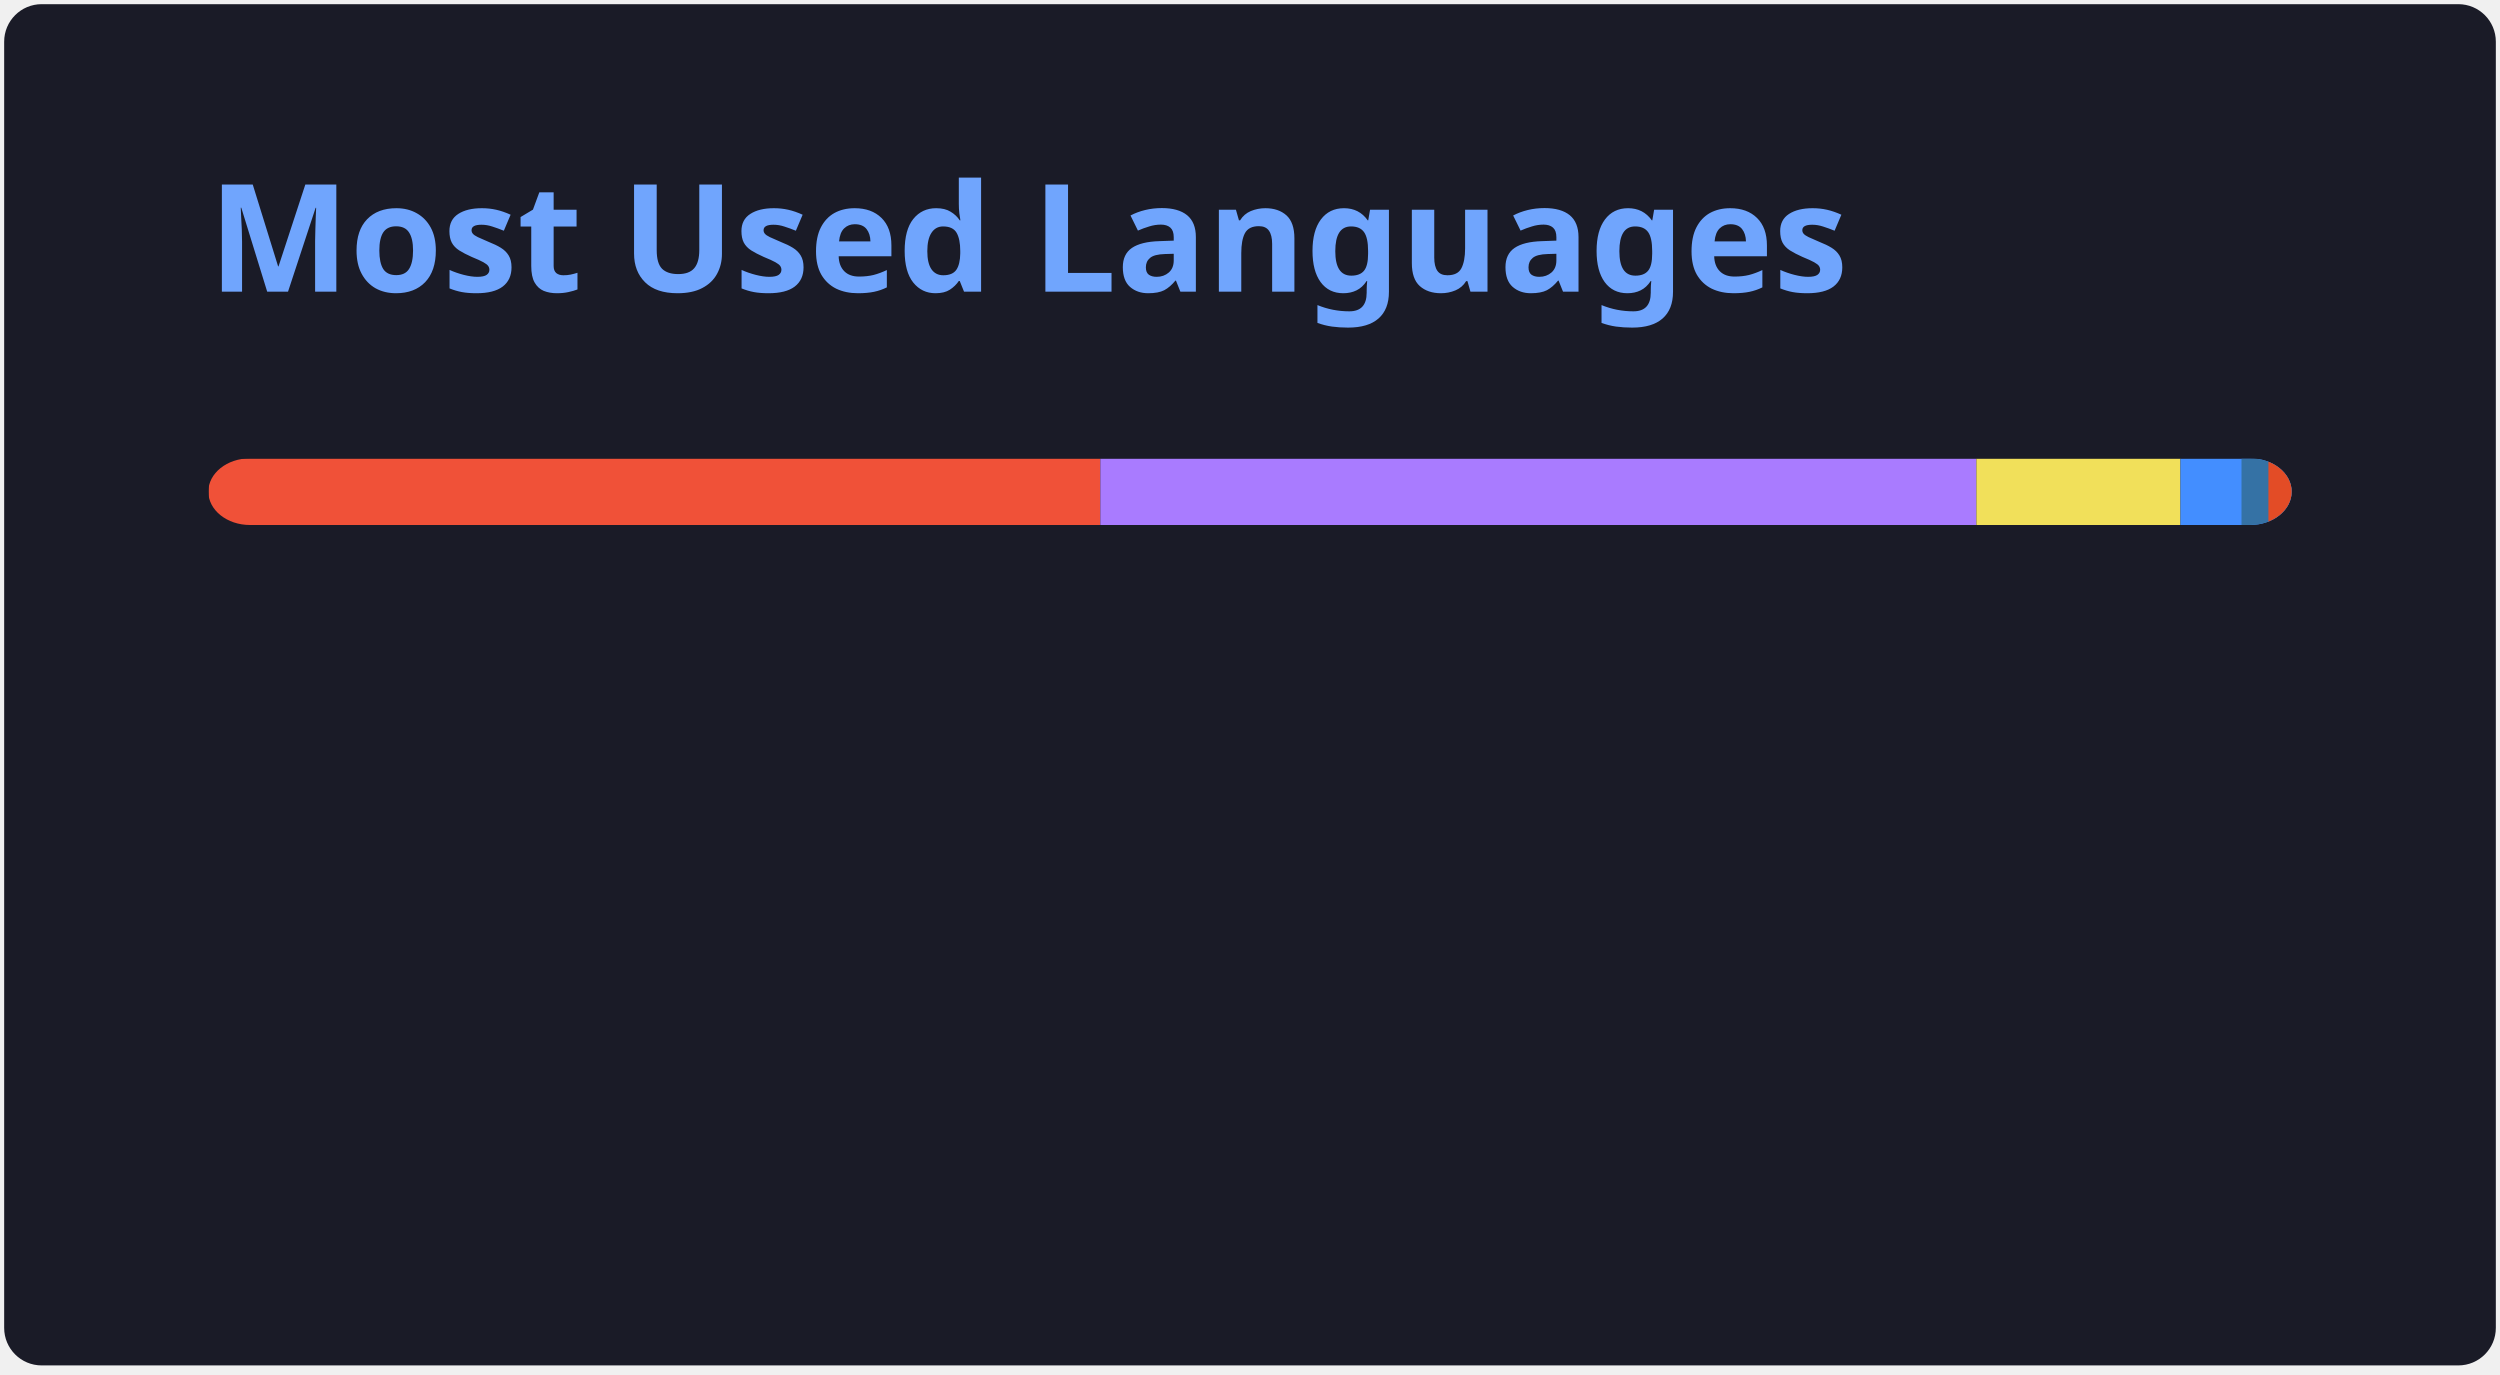
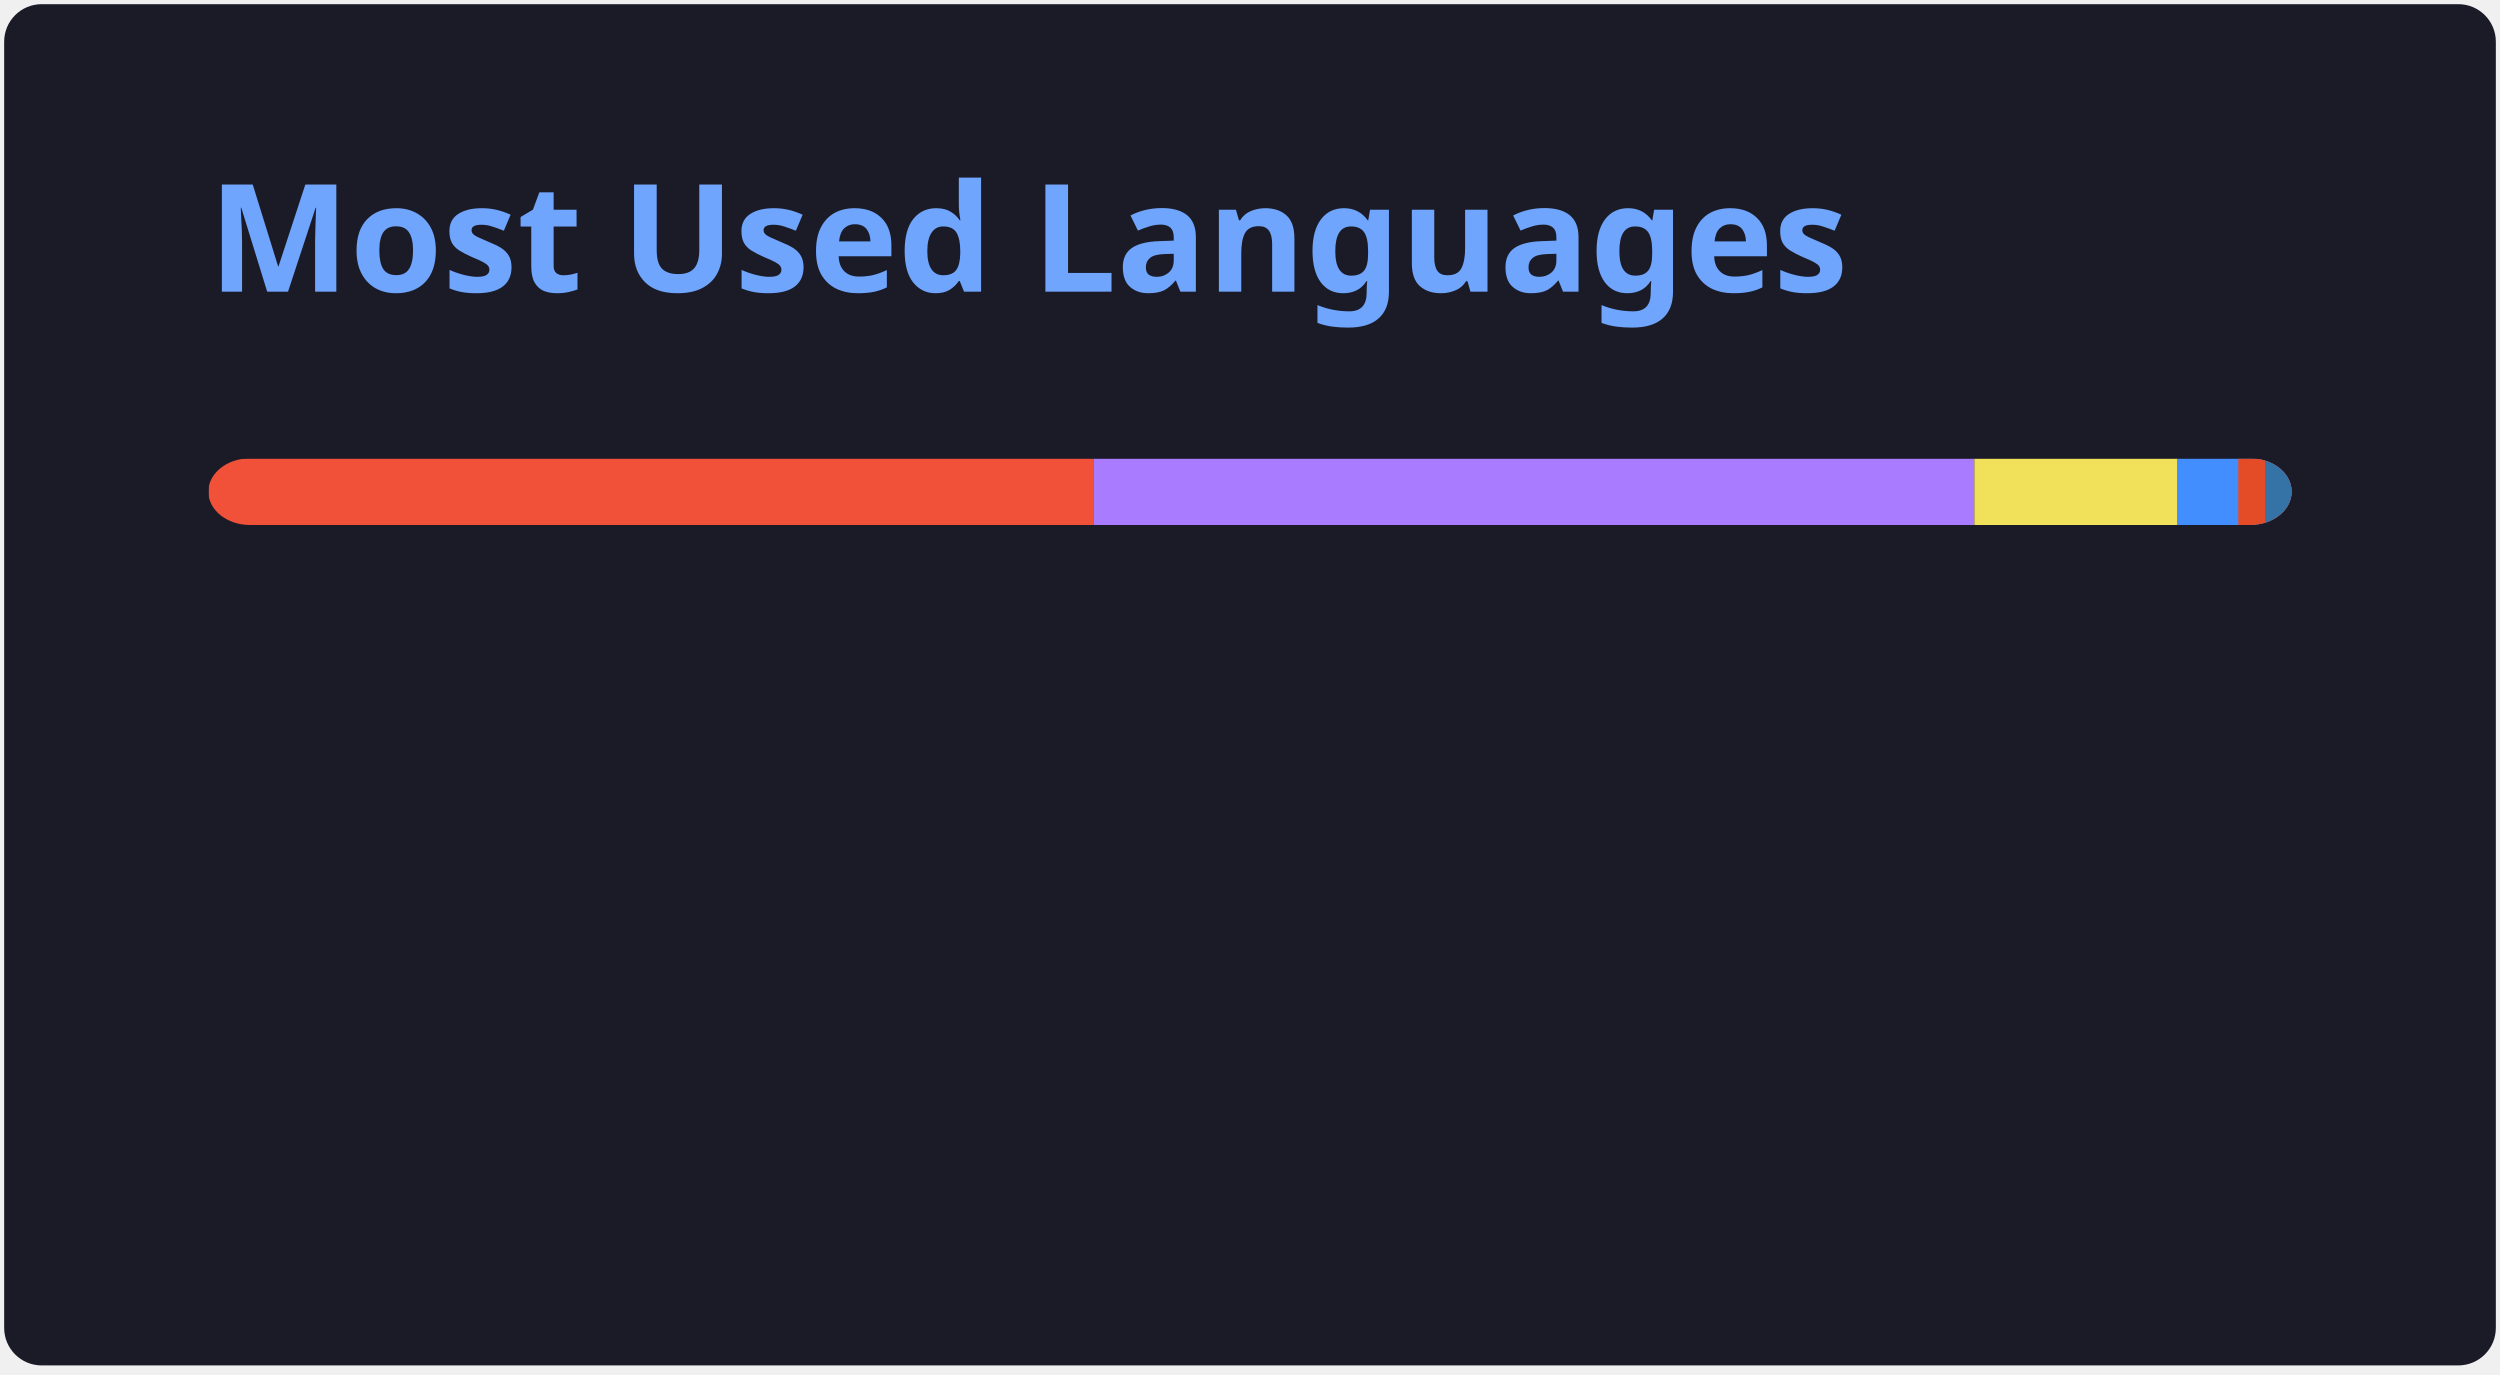
<svg xmlns="http://www.w3.org/2000/svg" width="300" height="165" viewBox="0 0 300 165" fill="none" role="img" aria-labelledby="descId">
  <style>
          .header {
            font: 600 18px 'Segoe UI', Ubuntu, Sans-Serif;
            fill: #70a5fd;
            animation: fadeInAnimation 0.8s ease-in-out forwards;
          }
          @supports(-moz-appearance: auto) {
            /* Selector detects Firefox */
            .header { font-size: 15.5px; }
          }
          
    @keyframes slideInAnimation {
      from {
        width: 0;
      }
      to {
        width: calc(100%-100px);
      }
    }
    @keyframes growWidthAnimation {
      from {
        width: 0;
      }
      to {
        width: 100%;
      }
    }
    .stat {
      font: 600 14px 'Segoe UI', Ubuntu, "Helvetica Neue", Sans-Serif; fill: #38bdae;
    }
    @supports(-moz-appearance: auto) {
      /* Selector detects Firefox */
      .stat { font-size:12px; }
    }
    .bold { font-weight: 700 }
    .lang-name {
      font: 400 11px "Segoe UI", Ubuntu, Sans-Serif;
      fill: #38bdae;
    }
    .stagger {
      opacity: 0;
      animation: fadeInAnimation 0.3s ease-in-out forwards;
    }
    #rect-mask rect{
      animation: slideInAnimation 1s ease-in-out forwards;
    }
    .lang-progress{
      animation: growWidthAnimation 0.6s ease-in-out forwards;
    }
    .progress-background { fill: #ddd; }
    
          

          
      /* Animations */
      @keyframes scaleInAnimation {
        from {
          transform: translate(-5px, 5px) scale(0);
        }
        to {
          transform: translate(-5px, 5px) scale(1);
        }
      }
      @keyframes fadeInAnimation {
        from {
          opacity: 0;
        }
        to {
          opacity: 1;
        }
      }
    
          
        </style>
  <defs>
          
          
        </defs>
  <rect data-testid="card-bg" class="card-bg" x="0.5" y="0.5" rx="4.5" height="99%" stroke="#e4e2e2" width="299" fill="#1a1b27" stroke-opacity="0" />
  <g data-testid="card-title" transform="translate(25, 35)">
    <g transform="translate(0, 0)">
      <text x="0" y="0" class="header" data-testid="header">Most Used Languages</text>
    </g>
  </g>
  <g data-testid="main-card-body" transform="translate(0, 55)">
    <svg data-testid="lang-items" x="25">
      <mask id="rect-mask">
        <rect x="0" y="0" width="250" height="8" fill="white" rx="5" />
      </mask>
-       <rect mask="url(#rect-mask)" data-testid="lang-progress" x="0" y="0" width="107.04" height="8" fill="#F05138" />
-       <rect mask="url(#rect-mask)" data-testid="lang-progress" x="107.04" y="0" width="105.13" height="8" fill="#A97BFF" />
-       <rect mask="url(#rect-mask)" data-testid="lang-progress" x="212.17" y="0" width="24.48" height="8" fill="#f1e05a" />
-       <rect mask="url(#rect-mask)" data-testid="lang-progress" x="236.65" y="0" width="17.33" height="8" fill="#438eff" />
-       <rect mask="url(#rect-mask)" data-testid="lang-progress" x="243.98" y="0" width="13.23" height="8" fill="#3572A5" />
-       <rect mask="url(#rect-mask)" data-testid="lang-progress" x="247.21" y="0" width="12.8" height="8" fill="#e34c26" />
+       <rect mask="url(#rect-mask)" data-testid="lang-progress" x="0" y="0" width="106.27" height="8" fill="#F05138" />
+       <rect mask="url(#rect-mask)" data-testid="lang-progress" x="106.27" y="0" width="105.65" height="8" fill="#A97BFF" />
+       <rect mask="url(#rect-mask)" data-testid="lang-progress" x="211.92" y="0" width="24.39" height="8" fill="#f1e05a" />
+       <rect mask="url(#rect-mask)" data-testid="lang-progress" x="236.31" y="0" width="17.28" height="8" fill="#438eff" />
+       <rect mask="url(#rect-mask)" data-testid="lang-progress" x="243.59" y="0" width="13.21" height="8" fill="#e34c26" />
+       <rect mask="url(#rect-mask)" data-testid="lang-progress" x="246.8" y="0" width="13.2" height="8" fill="#3572A5" />
      <g transform="translate(0, 25)">
        <g transform="translate(0, 0)">
          <g transform="translate(0, 0)">
            <g class="stagger" style="animation-delay: 450ms">
              <circle cx="5" cy="6" r="5" fill="#F05138" />
              <text data-testid="lang-name" x="15" y="10" class="lang-name">
-         Swift 42.82%
+         Swift 42.51%
      </text>
            </g>
          </g>
          <g transform="translate(0, 25)">
            <g class="stagger" style="animation-delay: 600ms">
              <circle cx="5" cy="6" r="5" fill="#A97BFF" />
              <text data-testid="lang-name" x="15" y="10" class="lang-name">
-         Kotlin 42.05%
+         Kotlin 42.26%
      </text>
            </g>
          </g>
          <g transform="translate(0, 50)">
            <g class="stagger" style="animation-delay: 750ms">
              <circle cx="5" cy="6" r="5" fill="#f1e05a" />
              <text data-testid="lang-name" x="15" y="10" class="lang-name">
-         JavaScript 9.79%
+         JavaScript 9.75%
      </text>
            </g>
          </g>
        </g>
        <g transform="translate(150, 0)">
          <g transform="translate(0, 0)">
            <g class="stagger" style="animation-delay: 450ms">
              <circle cx="5" cy="6" r="5" fill="#438eff" />
              <text data-testid="lang-name" x="15" y="10" class="lang-name">
-         Objective-C 2.93%
+         Objective-C 2.91%
      </text>
            </g>
          </g>
          <g transform="translate(0, 25)">
            <g class="stagger" style="animation-delay: 600ms">
-               <circle cx="5" cy="6" r="5" fill="#3572A5" />
+               <circle cx="5" cy="6" r="5" fill="#e34c26" />
              <text data-testid="lang-name" x="15" y="10" class="lang-name">
-         Python 1.29%
+         HTML 1.28%
      </text>
            </g>
          </g>
          <g transform="translate(0, 50)">
            <g class="stagger" style="animation-delay: 750ms">
-               <circle cx="5" cy="6" r="5" fill="#e34c26" />
+               <circle cx="5" cy="6" r="5" fill="#3572A5" />
              <text data-testid="lang-name" x="15" y="10" class="lang-name">
-         HTML 1.12%
+         Python 1.28%
      </text>
            </g>
          </g>
        </g>
      </g>
    </svg>
  </g>
</svg>
